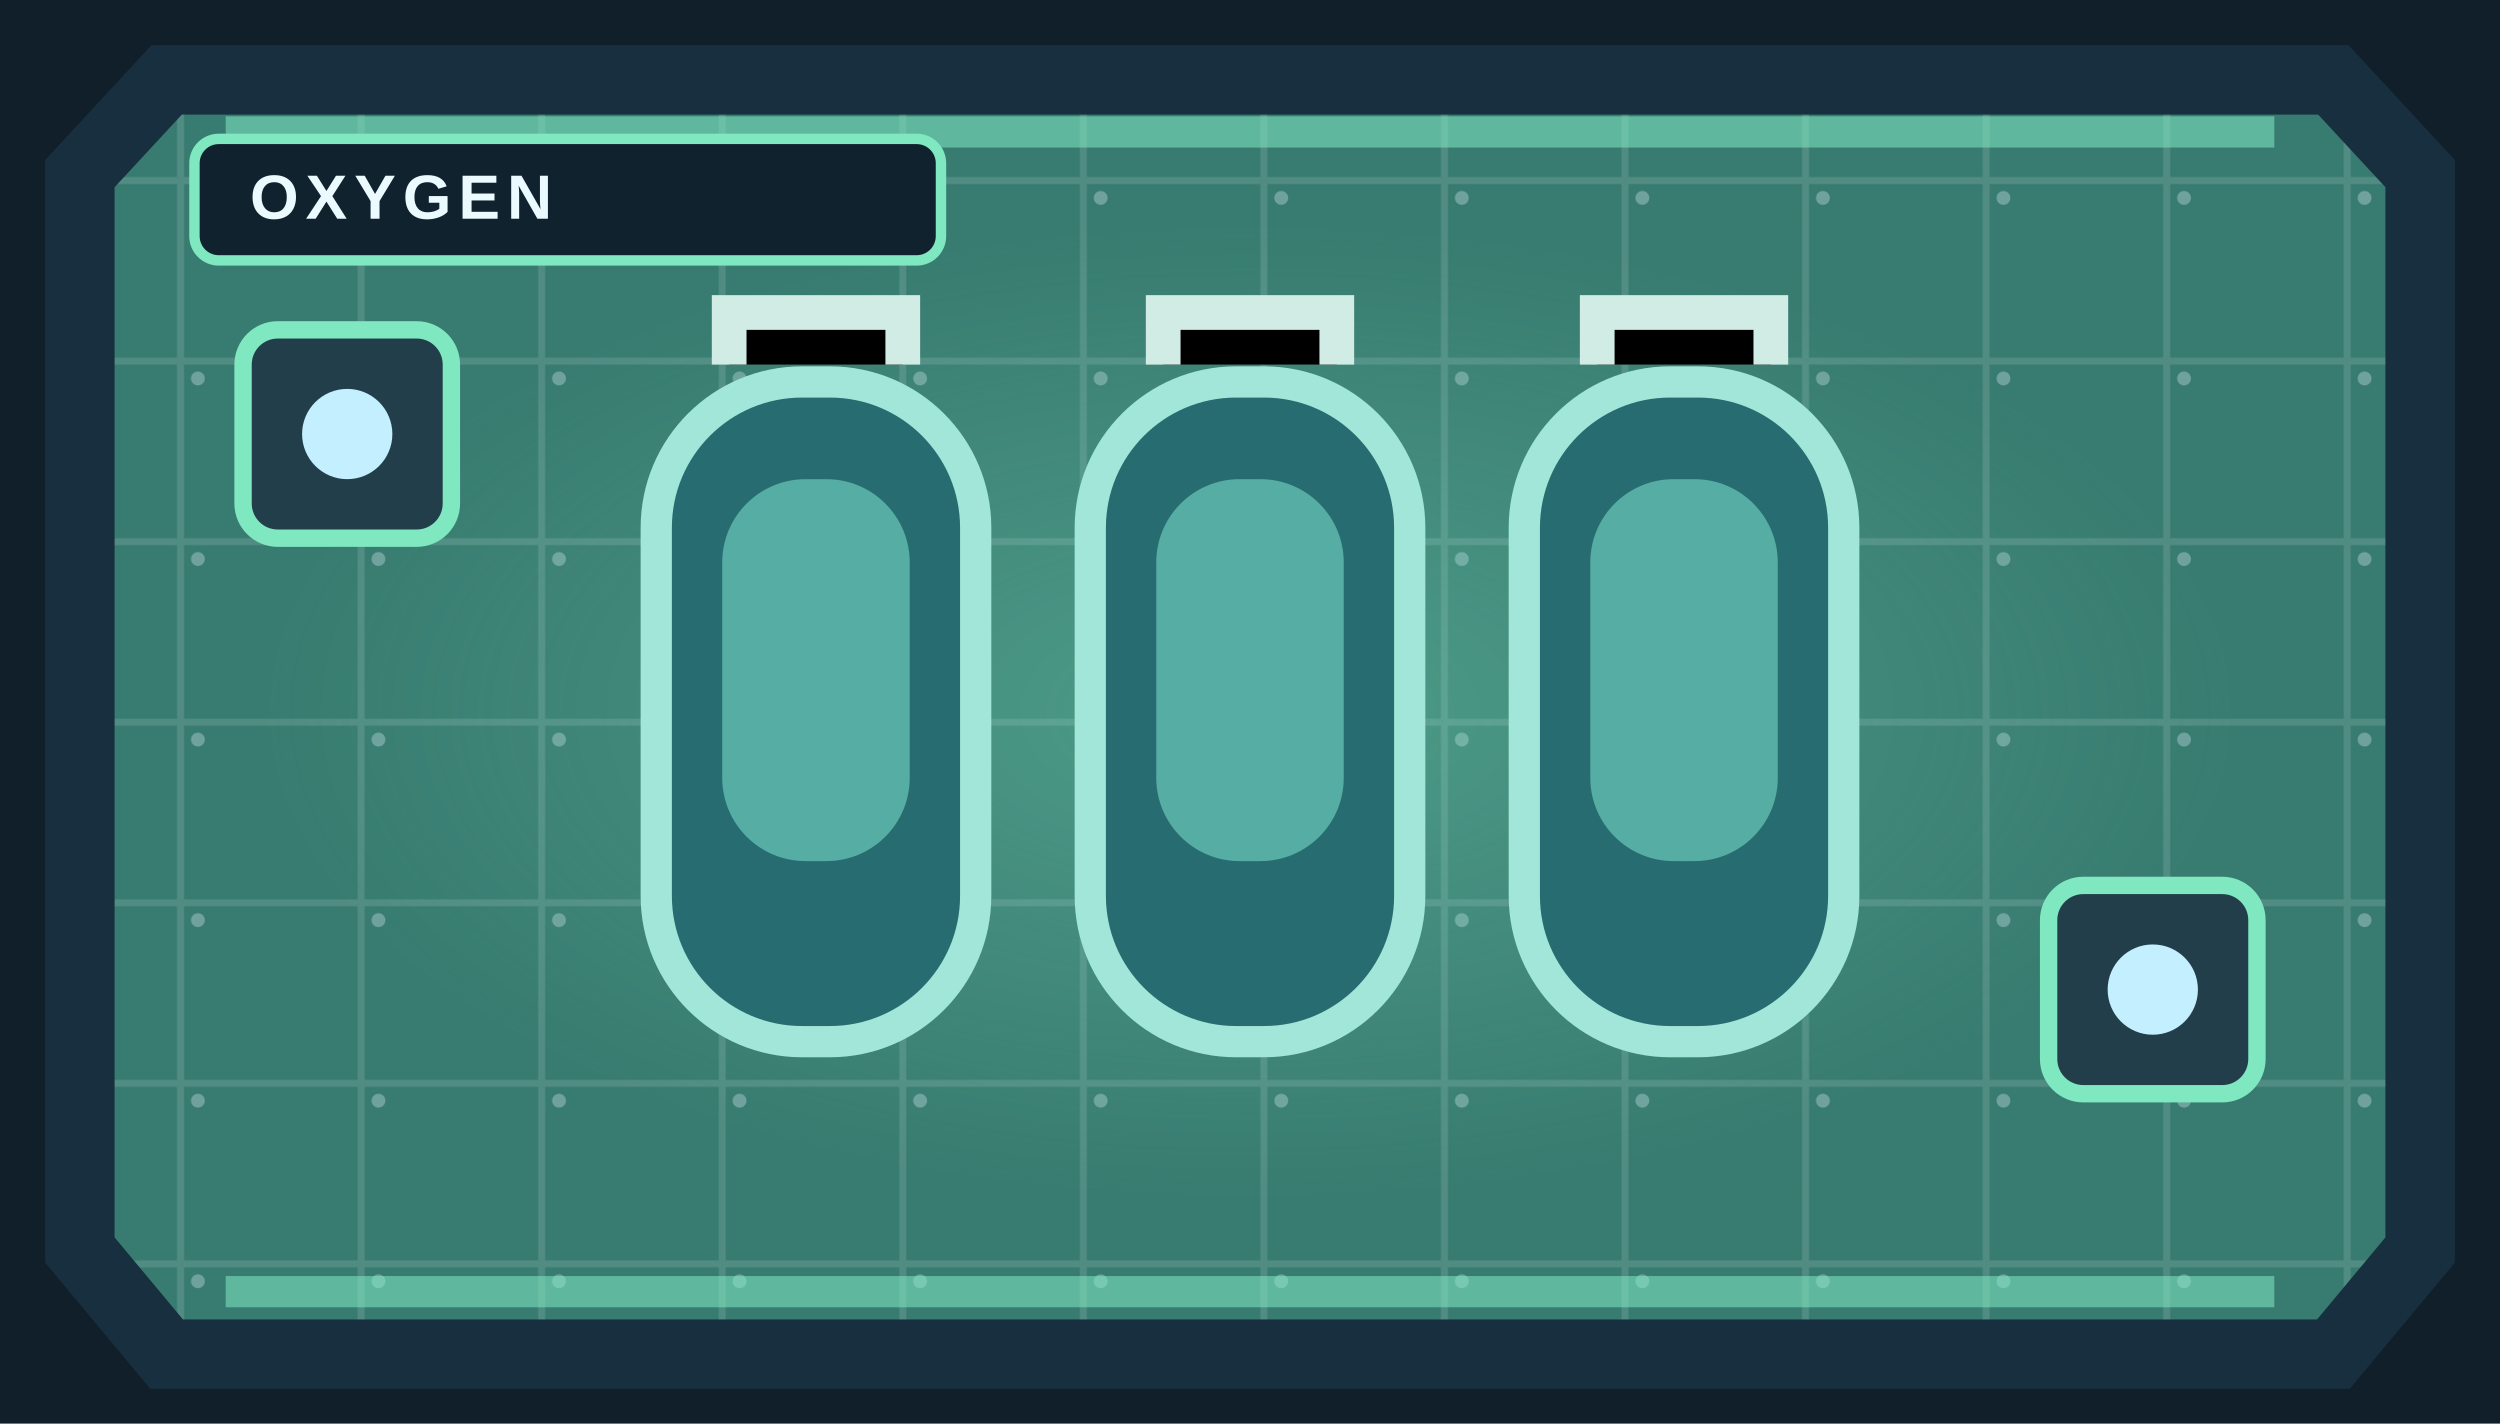
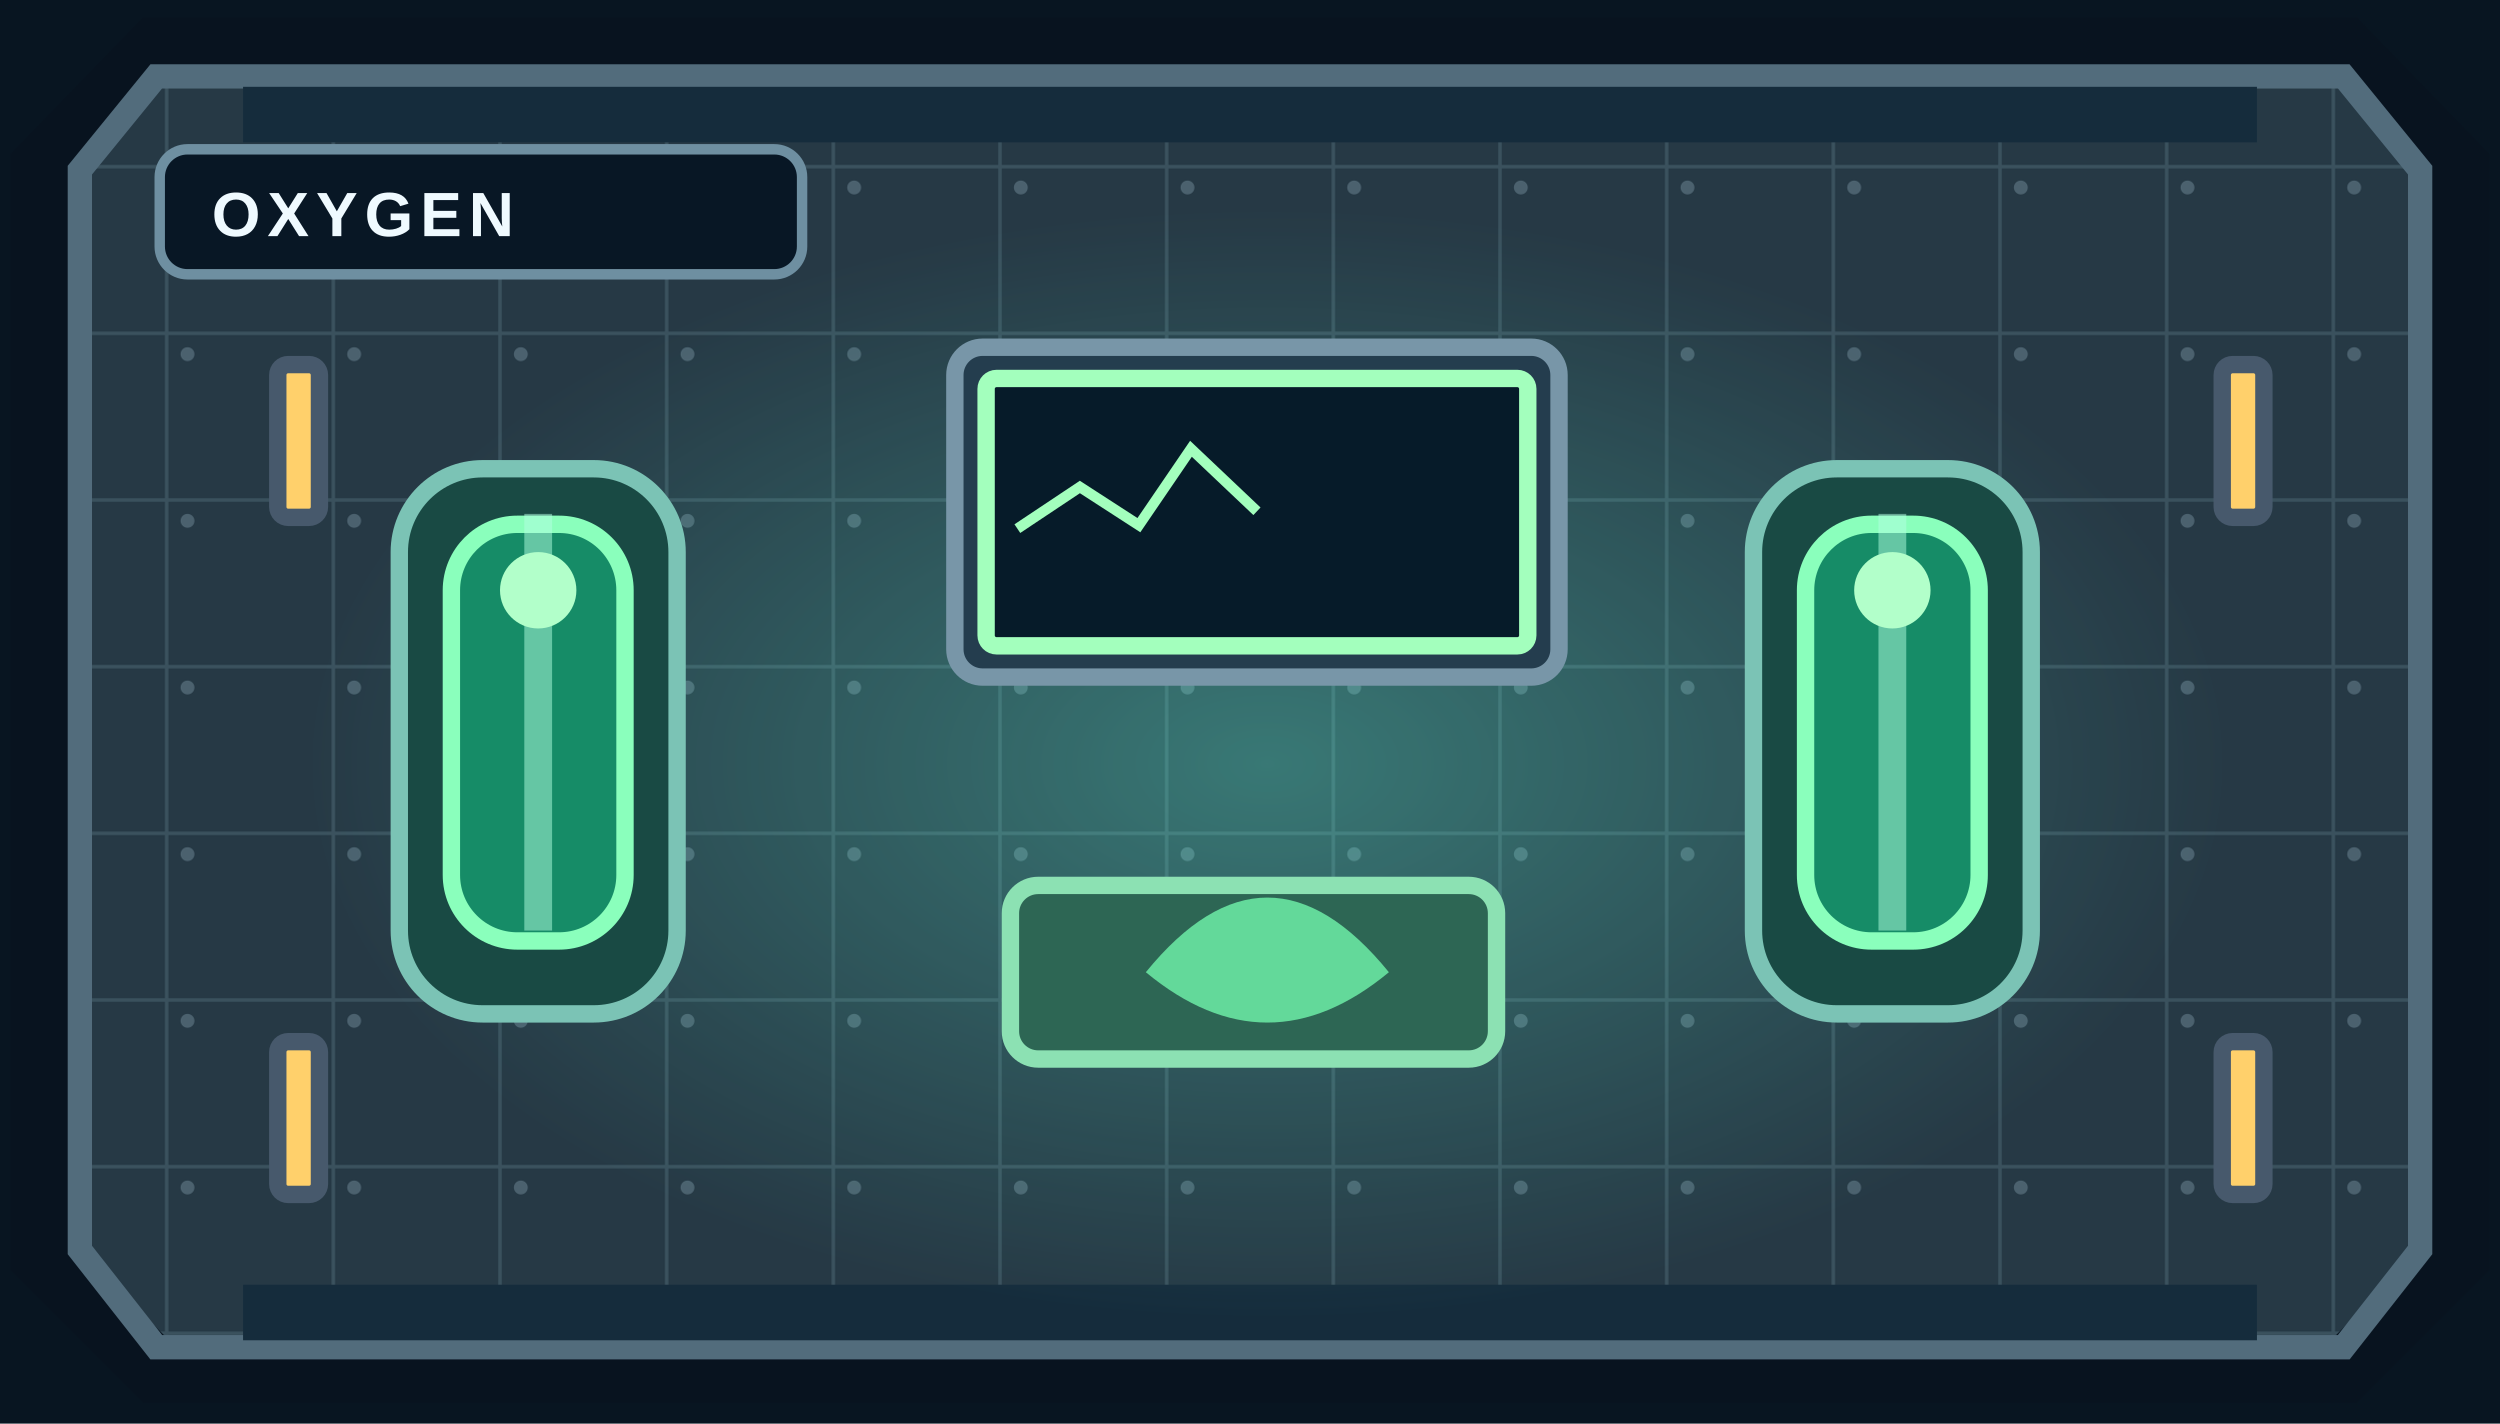
<svg xmlns="http://www.w3.org/2000/svg" width="720" height="410" viewBox="0 0 720 410">
  <defs>
-     <pattern id="floor" width="52" height="52" patternUnits="userSpaceOnUse">
-       <rect width="52" height="52" fill="#387b70" />
-       <path d="M0 0H52V52H0Z" stroke="#d4e5e9" stroke-opacity=".16" stroke-width="2" fill="none" />
-       <circle cx="5" cy="5" r="2" fill="#d6e9f0" opacity=".35" />
+     <pattern id="floor" width="48" height="48" patternUnits="userSpaceOnUse">
+       <rect width="48" height="48" fill="#263945" />
+       <path d="M0 0H48V48H0Z" stroke="#8bafbf" opacity=".2" fill="none" />
+       <circle cx="6" cy="6" r="2" fill="#8eabb9" opacity=".35" />
    </pattern>
    <radialGradient id="glow">
-       <stop stop-color="#80e8c0" stop-opacity=".3" />
-       <stop offset="1" stop-color="#80e8c0" stop-opacity="0" />
+       <stop stop-color="#60ffdb" stop-opacity=".32" />
+       <stop offset="1" stop-color="#60ffdb" stop-opacity="0" />
    </radialGradient>
  </defs>
-   <rect width="720" height="410" fill="#111f2b" />
-   <path d="M48 23H672L697 50V360L672 390H48L23 360V50Z" fill="url(#floor)" stroke="#172f3e" stroke-width="20" />
-   <path d="M65 38H655M65 372H655" stroke="#80e8c0" stroke-opacity=".55" stroke-width="9" />
-   <rect x="75" y="65" width="570" height="280" rx="60" fill="url(#glow)" />
-   <g transform="translate(360 205)">
-     <g transform="translate(-125 0)">
-       <rect x="-46" y="-95" width="92" height="190" rx="42" fill="#276c70" stroke="#a1e6d8" stroke-width="9" />
-       <rect x="-27" y="-67" width="54" height="110" rx="24" fill="#6ac9ba" opacity=".7" />
-       <path d="M-25-100V-115H25V-100" stroke="#d0ece4" stroke-width="10" />
-     </g>
-     <g transform="translate(0 0)">
-       <rect x="-46" y="-95" width="92" height="190" rx="42" fill="#276c70" stroke="#a1e6d8" stroke-width="9" />
-       <rect x="-27" y="-67" width="54" height="110" rx="24" fill="#6ac9ba" opacity=".7" />
-       <path d="M-25-100V-115H25V-100" stroke="#d0ece4" stroke-width="10" />
-     </g>
-     <g transform="translate(125 0)">
-       <rect x="-46" y="-95" width="92" height="190" rx="42" fill="#276c70" stroke="#a1e6d8" stroke-width="9" />
-       <rect x="-27" y="-67" width="54" height="110" rx="24" fill="#6ac9ba" opacity=".7" />
-       <path d="M-25-100V-115H25V-100" stroke="#d0ece4" stroke-width="10" />
-     </g>
-   </g>
-   <g fill="#223e4b" stroke="#80e8c0" stroke-width="5">
-     <rect x="70" y="95" width="60" height="60" rx="10" />
-     <rect x="590" y="255" width="60" height="60" rx="10" />
-   </g>
-   <g fill="#c4efff">
-     <circle cx="100" cy="125" r="13" />
-     <circle cx="620" cy="285" r="13" />
-   </g>
-   <rect x="56" y="40" width="215" height="35" rx="7" fill="#10222e" stroke="#80e8c0" stroke-width="3" />
-   <text x="72" y="63" fill="#eafaff" font-family="Arial" font-size="18" font-weight="bold" letter-spacing="2">OXYGEN</text>
+   <rect width="720" height="410" fill="#081521" />
+   <path d="M45 14H675L708 48V362L675 395H45L12 362V48Z" fill="url(#floor)" stroke="#08131f" stroke-width="18" />
+   <path d="M45 22H675L697 49V360L675 388H45L23 360V49Z" fill="none" stroke="#526c7c" stroke-width="7" />
+   <path d="M70 33h580M70 378h580" stroke="#152c3c" stroke-width="16" />
+   <rect x="80" y="105" width="12" height="44" rx="3" fill="#ffd06b" stroke="#47596c" stroke-width="5" />
+   <rect x="80" y="300" width="12" height="44" rx="3" fill="#ffd06b" stroke="#47596c" stroke-width="5" />
+   <rect x="640" y="105" width="12" height="44" rx="3" fill="#ffd06b" stroke="#47596c" stroke-width="5" />
+   <rect x="640" y="300" width="12" height="44" rx="3" fill="#ffd06b" stroke="#47596c" stroke-width="5" />
+   <ellipse cx="365" cy="220" rx="275" ry="160" fill="url(#glow)" />
+   <rect x="115" y="135" width="80" height="157" rx="24" fill="#194a44" stroke="#7bc3b5" stroke-width="5" />
+   <rect x="130" y="151" width="50" height="120" rx="19" fill="#168c67" stroke="#8affbc" stroke-width="5" />
+   <path d="M155 148v120" stroke="#b3ffe2" stroke-width="8" opacity=".5" />
+   <circle cx="155" cy="170" r="11" fill="#b2ffca" />
+   <rect x="505" y="135" width="80" height="157" rx="24" fill="#194a44" stroke="#7bc3b5" stroke-width="5" />
+   <rect x="520" y="151" width="50" height="120" rx="19" fill="#168c67" stroke="#8affbc" stroke-width="5" />
+   <path d="M545 148v120" stroke="#b3ffe2" stroke-width="8" opacity=".5" />
+   <circle cx="545" cy="170" r="11" fill="#b2ffca" />
+   <rect x="275" y="100" width="174" height="95" rx="8" fill="#243d4e" stroke="#7896a8" stroke-width="5" />
+   <rect x="284" y="109" width="156" height="77" rx="3" fill="#061b29" stroke="#a3ffbd" stroke-width="5" />
+   <path d="M293 152.25l18 -12 17 11 15 -22 19 18" stroke="#a3ffbd" stroke-width="3" fill="none" />
+   <rect x="291" y="255" width="140" height="50" rx="8" fill="#2d6654" stroke="#8ce1b3" stroke-width="5" />
+   <path d="M330 280q35 -43 70 0q-35 29 -70 0" fill="#63d99a" />
+   <rect x="46" y="43" width="185" height="36" rx="8" fill="#081725" stroke="#6e8fa1" stroke-width="3" />
+   <text x="61" y="68" font-family="Arial" font-size="18" font-weight="bold" letter-spacing="2" fill="#effaff">OXYGEN</text>
</svg>
